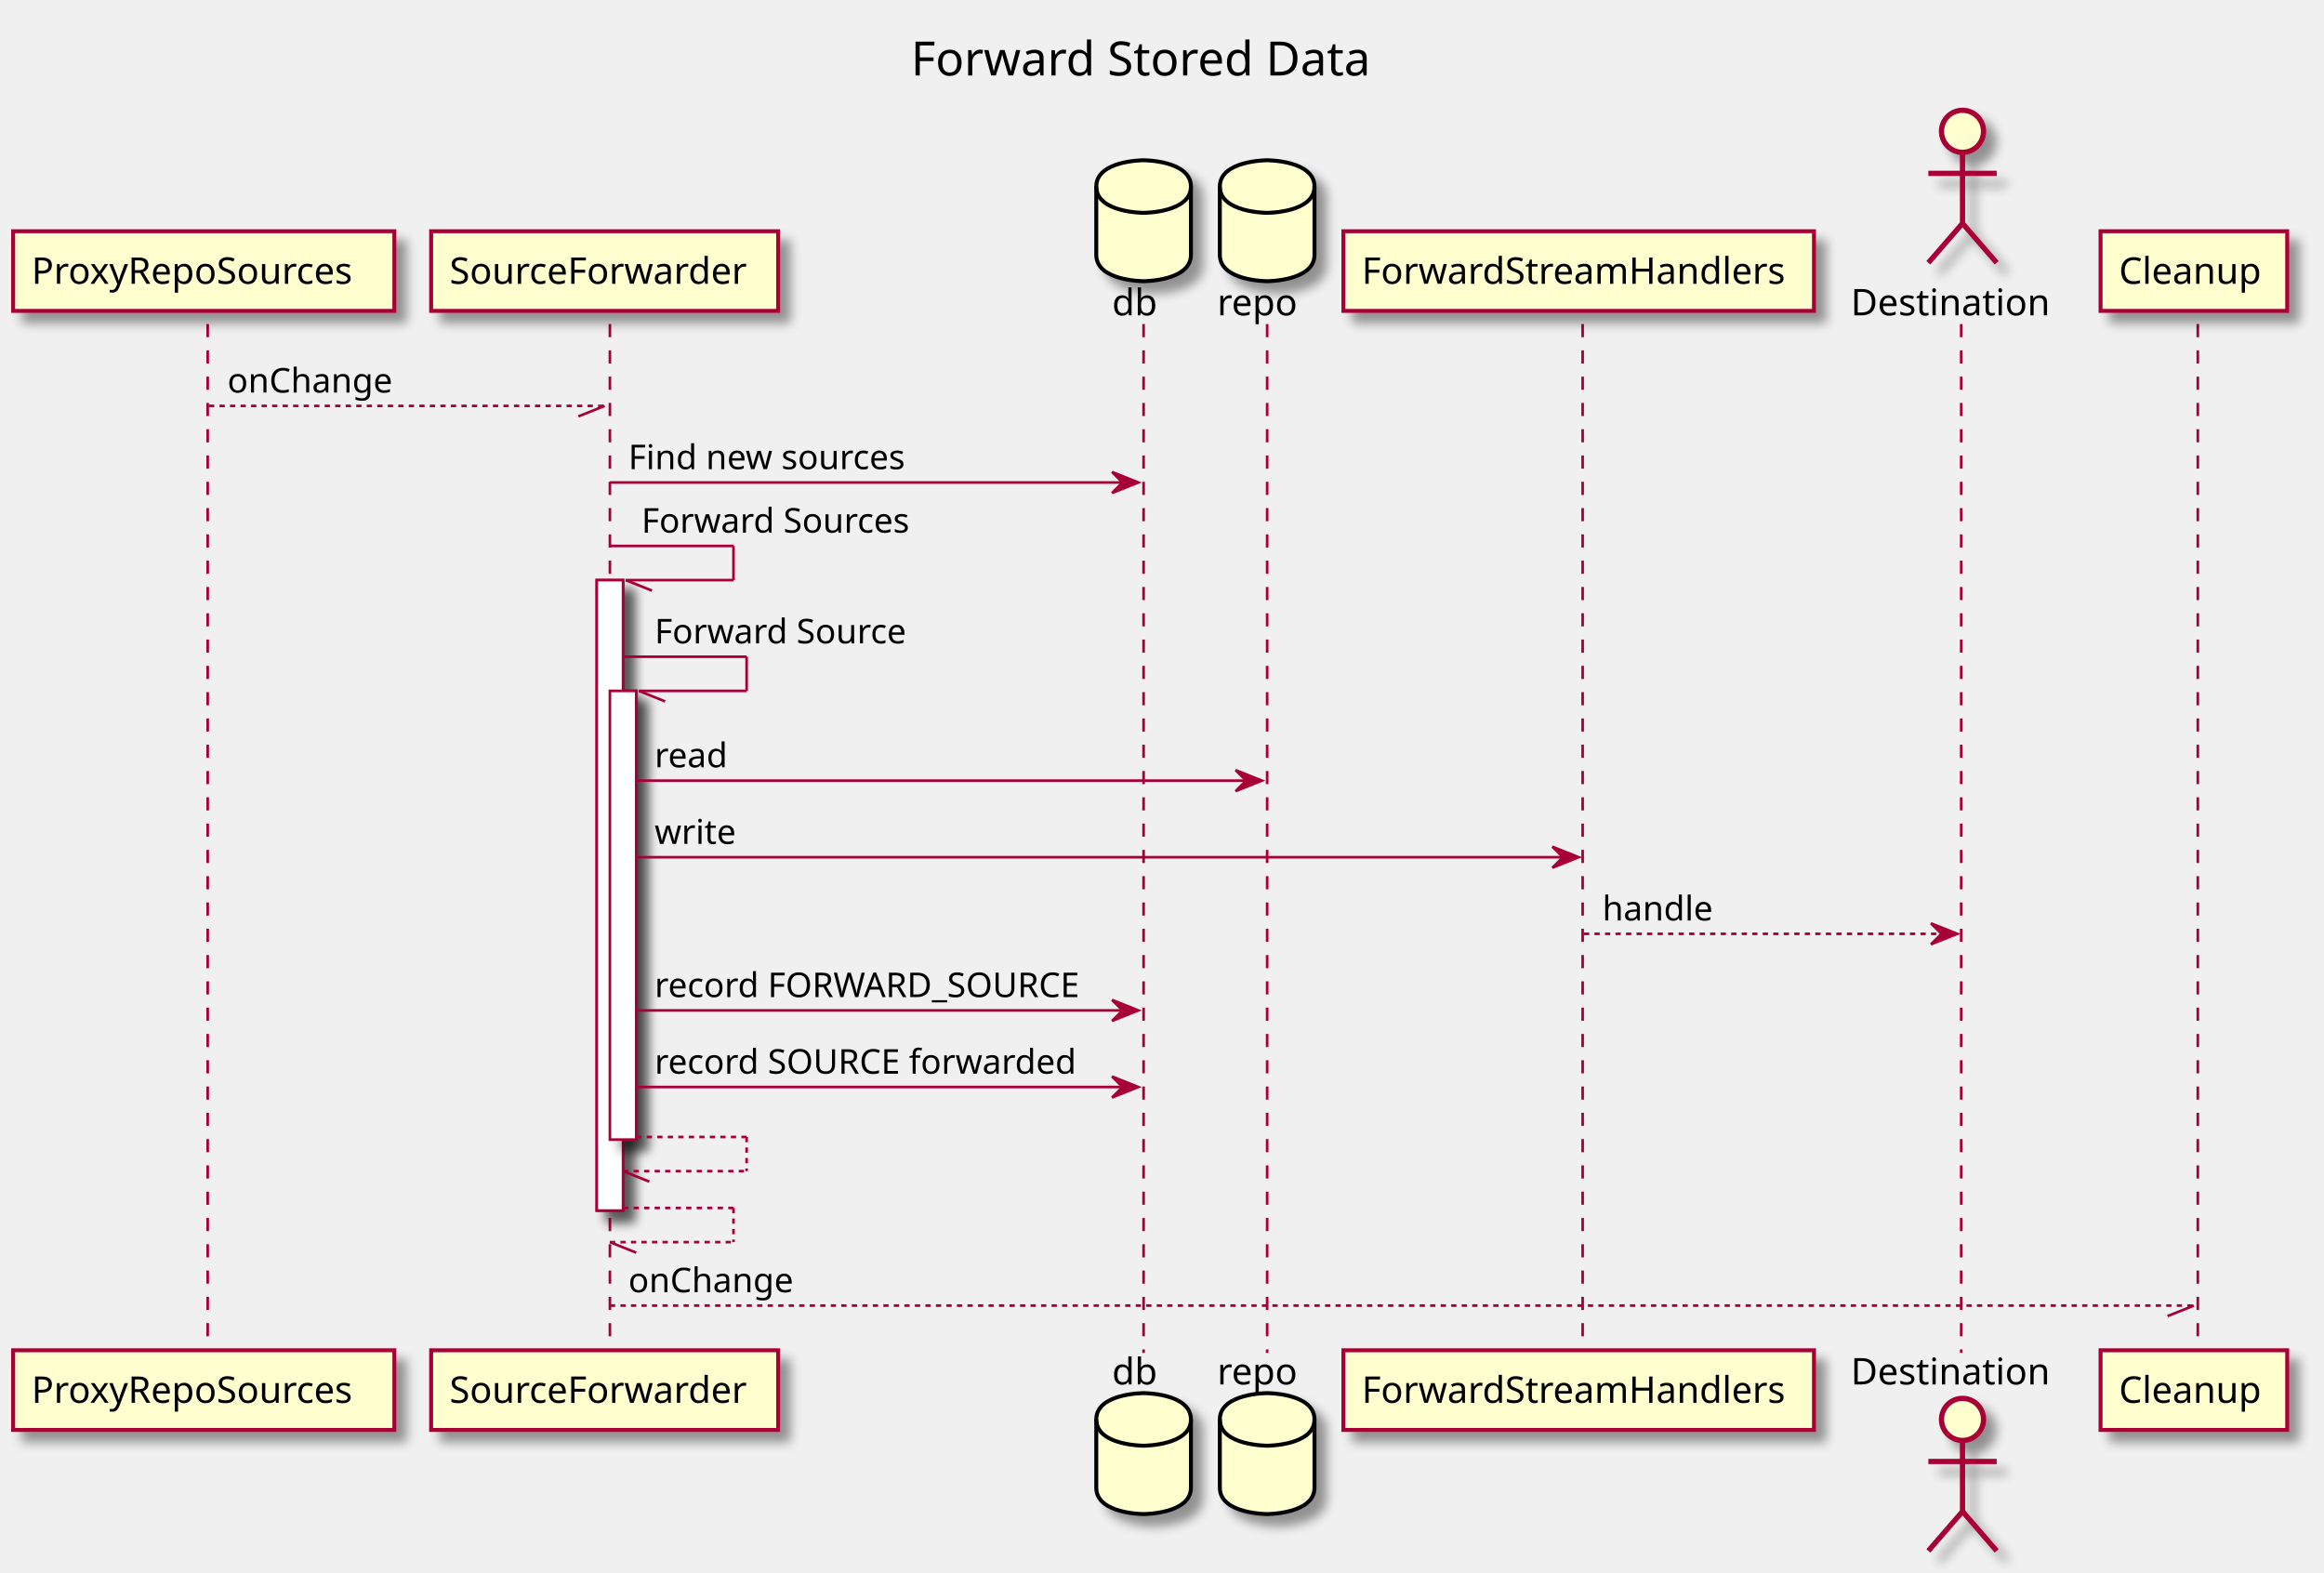
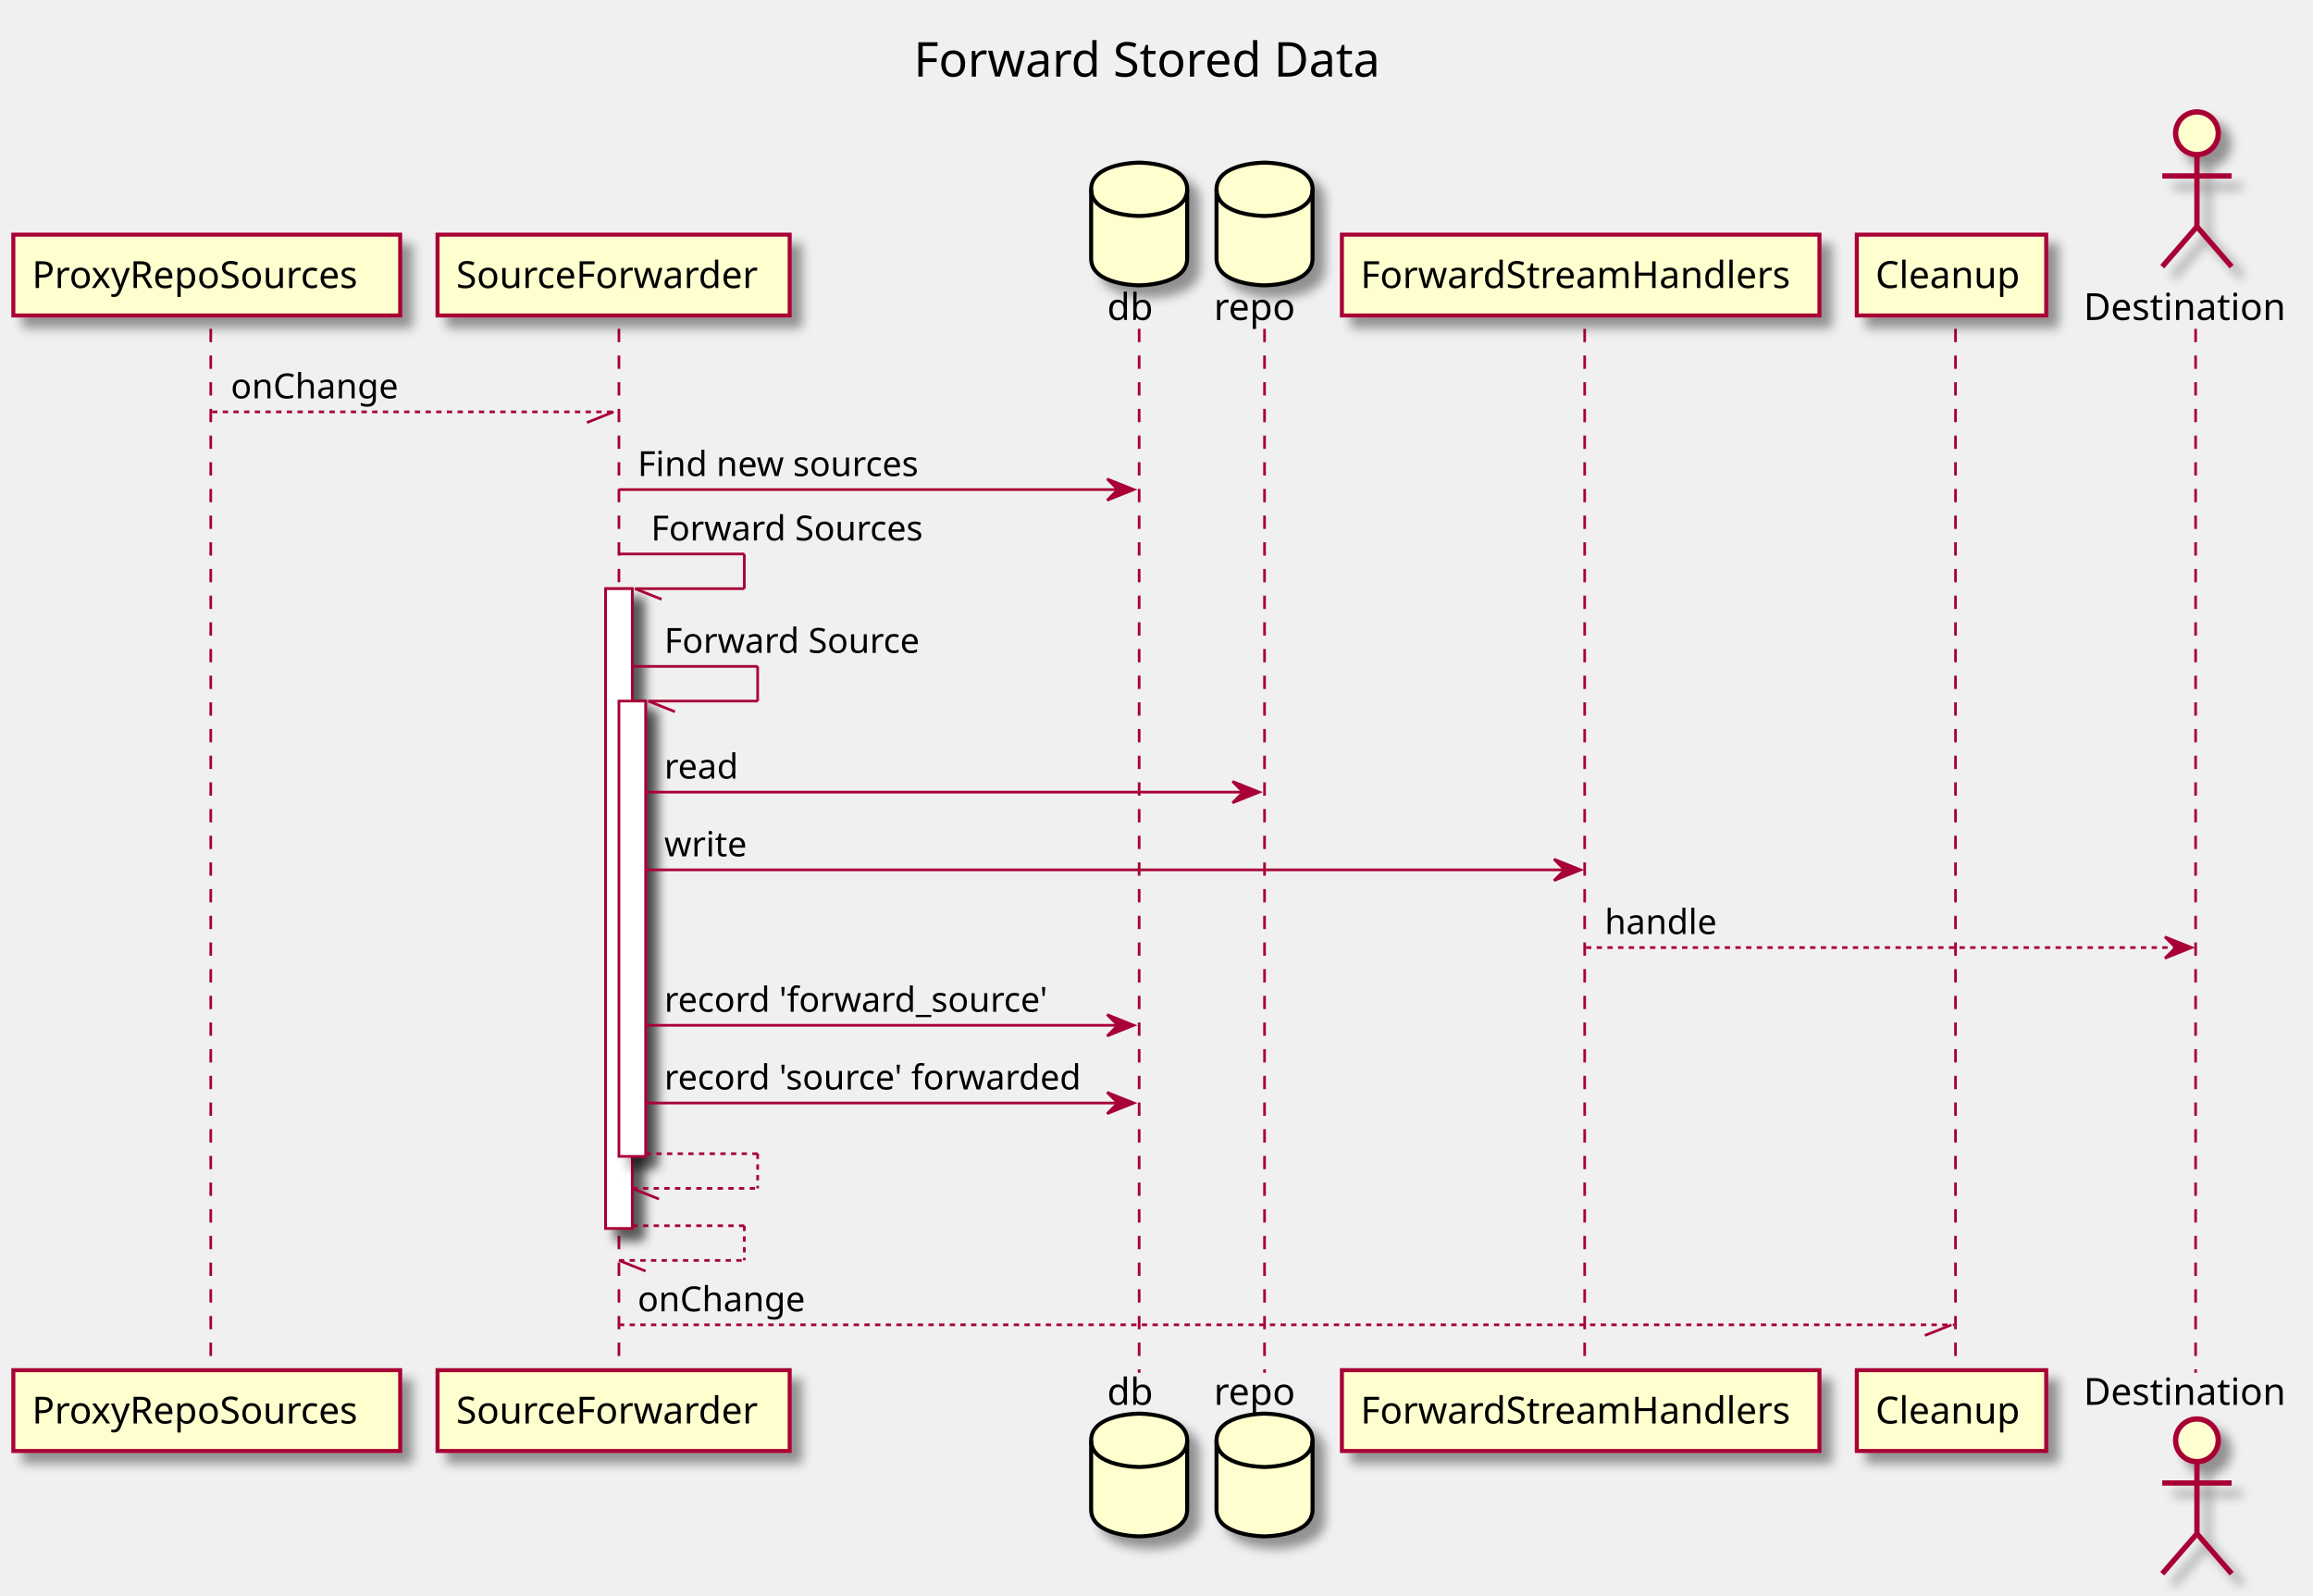
- <svg xmlns="http://www.w3.org/2000/svg" contentScriptType="application/ecmascript" contentStyleType="text/css" height="598px" preserveAspectRatio="none" style="width:884px;height:598px;" version="1.1" viewBox="0 0 884 598" width="884px" zoomAndPan="magnify">
+ <svg xmlns="http://www.w3.org/2000/svg" contentScriptType="application/ecmascript" contentStyleType="text/css" height="598px" preserveAspectRatio="none" style="width:867px;height:598px;" version="1.1" viewBox="0 0 867 598" width="867px" zoomAndPan="magnify">
  <defs>
-     <filter height="300%" id="f6mo72l9h8fn1" width="300%" x="-1" y="-1">
+     <filter height="300%" id="f152zdz374ol7v" width="300%" x="-1" y="-1">
      <feGaussianBlur result="blurOut" stdDeviation="2.0" />
      <feColorMatrix in="blurOut" result="blurOut2" type="matrix" values="0 0 0 0 0 0 0 0 0 0 0 0 0 0 0 0 0 0 .4 0" />
      <feOffset dx="4.0" dy="4.0" in="blurOut2" result="blurOut3" />
      <feBlend in="SourceGraphic" in2="blurOut3" mode="normal" />
    </filter>
  </defs>
  <g>
-     <text fill="#000000" font-family="sans-serif" font-size="18" lengthAdjust="spacing" textLength="186" x="346.5" y="28.708">Forward Stored Data</text>
-     <rect fill="#FFFFFF" filter="url(#f6mo72l9h8fn1)" height="239.797" style="stroke:#A80036;stroke-width:1.0;" width="10" x="227" y="220.648" />
-     <rect fill="#FFFFFF" filter="url(#f6mo72l9h8fn1)" height="170.664" style="stroke:#A80036;stroke-width:1.0;" width="10" x="232" y="262.781" />
+     <text fill="#000000" font-family="sans-serif" font-size="18" lengthAdjust="spacing" textLength="186" x="342.5" y="28.708">Forward Stored Data</text>
+     <rect fill="#FFFFFF" filter="url(#f152zdz374ol7v)" height="239.797" style="stroke:#A80036;stroke-width:1.0;" width="10" x="227" y="220.648" />
+     <rect fill="#FFFFFF" filter="url(#f152zdz374ol7v)" height="170.664" style="stroke:#A80036;stroke-width:1.0;" width="10" x="232" y="262.781" />
    <line style="stroke:#A80036;stroke-width:1.0;stroke-dasharray:5.0,5.0;" x1="79" x2="79" y1="123.25" y2="514.578" />
    <line style="stroke:#A80036;stroke-width:1.0;stroke-dasharray:5.0,5.0;" x1="232" x2="232" y1="123.25" y2="514.578" />
-     <line style="stroke:#A80036;stroke-width:1.0;stroke-dasharray:5.0,5.0;" x1="435" x2="435" y1="123.25" y2="514.578" />
-     <line style="stroke:#A80036;stroke-width:1.0;stroke-dasharray:5.0,5.0;" x1="482" x2="482" y1="123.25" y2="514.578" />
-     <line style="stroke:#A80036;stroke-width:1.0;stroke-dasharray:5.0,5.0;" x1="602" x2="602" y1="123.25" y2="514.578" />
-     <line style="stroke:#A80036;stroke-width:1.0;stroke-dasharray:5.0,5.0;" x1="746" x2="746" y1="123.25" y2="514.578" />
-     <line style="stroke:#A80036;stroke-width:1.0;stroke-dasharray:5.0,5.0;" x1="836" x2="836" y1="123.25" y2="514.578" />
-     <rect fill="#FEFECE" filter="url(#f6mo72l9h8fn1)" height="30.297" style="stroke:#A80036;stroke-width:1.5;" width="145" x="5" y="87.953" />
+     <line style="stroke:#A80036;stroke-width:1.0;stroke-dasharray:5.0,5.0;" x1="427" x2="427" y1="123.25" y2="514.578" />
+     <line style="stroke:#A80036;stroke-width:1.0;stroke-dasharray:5.0,5.0;" x1="474" x2="474" y1="123.25" y2="514.578" />
+     <line style="stroke:#A80036;stroke-width:1.0;stroke-dasharray:5.0,5.0;" x1="594" x2="594" y1="123.25" y2="514.578" />
+     <line style="stroke:#A80036;stroke-width:1.0;stroke-dasharray:5.0,5.0;" x1="733" x2="733" y1="123.25" y2="514.578" />
+     <line style="stroke:#A80036;stroke-width:1.0;stroke-dasharray:5.0,5.0;" x1="823" x2="823" y1="123.25" y2="514.578" />
+     <rect fill="#FEFECE" filter="url(#f152zdz374ol7v)" height="30.297" style="stroke:#A80036;stroke-width:1.5;" width="145" x="5" y="87.953" />
    <text fill="#000000" font-family="sans-serif" font-size="14" lengthAdjust="spacing" textLength="131" x="12" y="107.948">ProxyRepoSources</text>
-     <rect fill="#FEFECE" filter="url(#f6mo72l9h8fn1)" height="30.297" style="stroke:#A80036;stroke-width:1.5;" width="145" x="5" y="513.578" />
+     <rect fill="#FEFECE" filter="url(#f152zdz374ol7v)" height="30.297" style="stroke:#A80036;stroke-width:1.5;" width="145" x="5" y="513.578" />
    <text fill="#000000" font-family="sans-serif" font-size="14" lengthAdjust="spacing" textLength="131" x="12" y="533.573">ProxyRepoSources</text>
-     <rect fill="#FEFECE" filter="url(#f6mo72l9h8fn1)" height="30.297" style="stroke:#A80036;stroke-width:1.5;" width="132" x="164" y="87.953" />
+     <rect fill="#FEFECE" filter="url(#f152zdz374ol7v)" height="30.297" style="stroke:#A80036;stroke-width:1.5;" width="132" x="164" y="87.953" />
    <text fill="#000000" font-family="sans-serif" font-size="14" lengthAdjust="spacing" textLength="118" x="171" y="107.948">SourceForwarder</text>
-     <rect fill="#FEFECE" filter="url(#f6mo72l9h8fn1)" height="30.297" style="stroke:#A80036;stroke-width:1.5;" width="132" x="164" y="513.578" />
+     <rect fill="#FEFECE" filter="url(#f152zdz374ol7v)" height="30.297" style="stroke:#A80036;stroke-width:1.5;" width="132" x="164" y="513.578" />
    <text fill="#000000" font-family="sans-serif" font-size="14" lengthAdjust="spacing" textLength="118" x="171" y="533.573">SourceForwarder</text>
-     <text fill="#000000" font-family="sans-serif" font-size="14" lengthAdjust="spacing" textLength="18" x="423" y="119.948">db</text>
-     <path d="M417,70.953 C417,60.953 435,60.953 435,60.953 C435,60.953 453,60.953 453,70.953 L453,96.953 C453,106.953 435,106.953 435,106.953 C435,106.953 417,106.953 417,96.953 L417,70.953 " fill="#FEFECE" filter="url(#f6mo72l9h8fn1)" style="stroke:#000000;stroke-width:1.5;" />
-     <path d="M417,70.953 C417,80.953 435,80.953 435,80.953 C435,80.953 453,80.953 453,70.953 " fill="none" style="stroke:#000000;stroke-width:1.5;" />
-     <text fill="#000000" font-family="sans-serif" font-size="14" lengthAdjust="spacing" textLength="18" x="423" y="526.573">db</text>
-     <path d="M417,539.875 C417,529.875 435,529.875 435,529.875 C435,529.875 453,529.875 453,539.875 L453,565.875 C453,575.875 435,575.875 435,575.875 C435,575.875 417,575.875 417,565.875 L417,539.875 " fill="#FEFECE" filter="url(#f6mo72l9h8fn1)" style="stroke:#000000;stroke-width:1.5;" />
-     <path d="M417,539.875 C417,549.875 435,549.875 435,549.875 C435,549.875 453,549.875 453,539.875 " fill="none" style="stroke:#000000;stroke-width:1.5;" />
-     <text fill="#000000" font-family="sans-serif" font-size="14" lengthAdjust="spacing" textLength="32" x="463" y="119.948">repo</text>
-     <path d="M464,70.953 C464,60.953 482,60.953 482,60.953 C482,60.953 500,60.953 500,70.953 L500,96.953 C500,106.953 482,106.953 482,106.953 C482,106.953 464,106.953 464,96.953 L464,70.953 " fill="#FEFECE" filter="url(#f6mo72l9h8fn1)" style="stroke:#000000;stroke-width:1.5;" />
-     <path d="M464,70.953 C464,80.953 482,80.953 482,80.953 C482,80.953 500,80.953 500,70.953 " fill="none" style="stroke:#000000;stroke-width:1.5;" />
-     <text fill="#000000" font-family="sans-serif" font-size="14" lengthAdjust="spacing" textLength="32" x="463" y="526.573">repo</text>
-     <path d="M464,539.875 C464,529.875 482,529.875 482,529.875 C482,529.875 500,529.875 500,539.875 L500,565.875 C500,575.875 482,575.875 482,575.875 C482,575.875 464,575.875 464,565.875 L464,539.875 " fill="#FEFECE" filter="url(#f6mo72l9h8fn1)" style="stroke:#000000;stroke-width:1.5;" />
-     <path d="M464,539.875 C464,549.875 482,549.875 482,549.875 C482,549.875 500,549.875 500,539.875 " fill="none" style="stroke:#000000;stroke-width:1.5;" />
-     <rect fill="#FEFECE" filter="url(#f6mo72l9h8fn1)" height="30.297" style="stroke:#A80036;stroke-width:1.5;" width="179" x="511" y="87.953" />
-     <text fill="#000000" font-family="sans-serif" font-size="14" lengthAdjust="spacing" textLength="165" x="518" y="107.948">ForwardStreamHandlers</text>
-     <rect fill="#FEFECE" filter="url(#f6mo72l9h8fn1)" height="30.297" style="stroke:#A80036;stroke-width:1.5;" width="179" x="511" y="513.578" />
-     <text fill="#000000" font-family="sans-serif" font-size="14" lengthAdjust="spacing" textLength="165" x="518" y="533.573">ForwardStreamHandlers</text>
-     <text fill="#000000" font-family="sans-serif" font-size="14" lengthAdjust="spacing" textLength="79" x="704" y="119.948">Destination</text>
-     <ellipse cx="746.5" cy="49.953" fill="#FEFECE" filter="url(#f6mo72l9h8fn1)" rx="8" ry="8" style="stroke:#A80036;stroke-width:2.0;" />
-     <path d="M746.5,57.953 L746.5,84.953 M733.5,65.953 L759.5,65.953 M746.5,84.953 L733.5,99.953 M746.5,84.953 L759.5,99.953 " fill="none" filter="url(#f6mo72l9h8fn1)" style="stroke:#A80036;stroke-width:2.0;" />
-     <text fill="#000000" font-family="sans-serif" font-size="14" lengthAdjust="spacing" textLength="79" x="704" y="526.573">Destination</text>
-     <ellipse cx="746.5" cy="539.875" fill="#FEFECE" filter="url(#f6mo72l9h8fn1)" rx="8" ry="8" style="stroke:#A80036;stroke-width:2.0;" />
-     <path d="M746.5,547.875 L746.5,574.875 M733.5,555.875 L759.5,555.875 M746.5,574.875 L733.5,589.875 M746.5,574.875 L759.5,589.875 " fill="none" filter="url(#f6mo72l9h8fn1)" style="stroke:#A80036;stroke-width:2.0;" />
-     <rect fill="#FEFECE" filter="url(#f6mo72l9h8fn1)" height="30.297" style="stroke:#A80036;stroke-width:1.5;" width="71" x="799" y="87.953" />
-     <text fill="#000000" font-family="sans-serif" font-size="14" lengthAdjust="spacing" textLength="57" x="806" y="107.948">Cleanup</text>
-     <rect fill="#FEFECE" filter="url(#f6mo72l9h8fn1)" height="30.297" style="stroke:#A80036;stroke-width:1.5;" width="71" x="799" y="513.578" />
-     <text fill="#000000" font-family="sans-serif" font-size="14" lengthAdjust="spacing" textLength="57" x="806" y="533.573">Cleanup</text>
-     <rect fill="#FFFFFF" filter="url(#f6mo72l9h8fn1)" height="239.797" style="stroke:#A80036;stroke-width:1.0;" width="10" x="227" y="220.648" />
-     <rect fill="#FFFFFF" filter="url(#f6mo72l9h8fn1)" height="170.664" style="stroke:#A80036;stroke-width:1.0;" width="10" x="232" y="262.781" />
+     <text fill="#000000" font-family="sans-serif" font-size="14" lengthAdjust="spacing" textLength="18" x="415" y="119.948">db</text>
+     <path d="M409,70.953 C409,60.953 427,60.953 427,60.953 C427,60.953 445,60.953 445,70.953 L445,96.953 C445,106.953 427,106.953 427,106.953 C427,106.953 409,106.953 409,96.953 L409,70.953 " fill="#FEFECE" filter="url(#f152zdz374ol7v)" style="stroke:#000000;stroke-width:1.5;" />
+     <path d="M409,70.953 C409,80.953 427,80.953 427,80.953 C427,80.953 445,80.953 445,70.953 " fill="none" style="stroke:#000000;stroke-width:1.5;" />
+     <text fill="#000000" font-family="sans-serif" font-size="14" lengthAdjust="spacing" textLength="18" x="415" y="526.573">db</text>
+     <path d="M409,539.875 C409,529.875 427,529.875 427,529.875 C427,529.875 445,529.875 445,539.875 L445,565.875 C445,575.875 427,575.875 427,575.875 C427,575.875 409,575.875 409,565.875 L409,539.875 " fill="#FEFECE" filter="url(#f152zdz374ol7v)" style="stroke:#000000;stroke-width:1.5;" />
+     <path d="M409,539.875 C409,549.875 427,549.875 427,549.875 C427,549.875 445,549.875 445,539.875 " fill="none" style="stroke:#000000;stroke-width:1.5;" />
+     <text fill="#000000" font-family="sans-serif" font-size="14" lengthAdjust="spacing" textLength="32" x="455" y="119.948">repo</text>
+     <path d="M456,70.953 C456,60.953 474,60.953 474,60.953 C474,60.953 492,60.953 492,70.953 L492,96.953 C492,106.953 474,106.953 474,106.953 C474,106.953 456,106.953 456,96.953 L456,70.953 " fill="#FEFECE" filter="url(#f152zdz374ol7v)" style="stroke:#000000;stroke-width:1.5;" />
+     <path d="M456,70.953 C456,80.953 474,80.953 474,80.953 C474,80.953 492,80.953 492,70.953 " fill="none" style="stroke:#000000;stroke-width:1.5;" />
+     <text fill="#000000" font-family="sans-serif" font-size="14" lengthAdjust="spacing" textLength="32" x="455" y="526.573">repo</text>
+     <path d="M456,539.875 C456,529.875 474,529.875 474,529.875 C474,529.875 492,529.875 492,539.875 L492,565.875 C492,575.875 474,575.875 474,575.875 C474,575.875 456,575.875 456,565.875 L456,539.875 " fill="#FEFECE" filter="url(#f152zdz374ol7v)" style="stroke:#000000;stroke-width:1.5;" />
+     <path d="M456,539.875 C456,549.875 474,549.875 474,549.875 C474,549.875 492,549.875 492,539.875 " fill="none" style="stroke:#000000;stroke-width:1.5;" />
+     <rect fill="#FEFECE" filter="url(#f152zdz374ol7v)" height="30.297" style="stroke:#A80036;stroke-width:1.5;" width="179" x="503" y="87.953" />
+     <text fill="#000000" font-family="sans-serif" font-size="14" lengthAdjust="spacing" textLength="165" x="510" y="107.948">ForwardStreamHandlers</text>
+     <rect fill="#FEFECE" filter="url(#f152zdz374ol7v)" height="30.297" style="stroke:#A80036;stroke-width:1.5;" width="179" x="503" y="513.578" />
+     <text fill="#000000" font-family="sans-serif" font-size="14" lengthAdjust="spacing" textLength="165" x="510" y="533.573">ForwardStreamHandlers</text>
+     <rect fill="#FEFECE" filter="url(#f152zdz374ol7v)" height="30.297" style="stroke:#A80036;stroke-width:1.5;" width="71" x="696" y="87.953" />
+     <text fill="#000000" font-family="sans-serif" font-size="14" lengthAdjust="spacing" textLength="57" x="703" y="107.948">Cleanup</text>
+     <rect fill="#FEFECE" filter="url(#f152zdz374ol7v)" height="30.297" style="stroke:#A80036;stroke-width:1.5;" width="71" x="696" y="513.578" />
+     <text fill="#000000" font-family="sans-serif" font-size="14" lengthAdjust="spacing" textLength="57" x="703" y="533.573">Cleanup</text>
+     <text fill="#000000" font-family="sans-serif" font-size="14" lengthAdjust="spacing" textLength="79" x="781" y="119.948">Destination</text>
+     <ellipse cx="823.5" cy="49.953" fill="#FEFECE" filter="url(#f152zdz374ol7v)" rx="8" ry="8" style="stroke:#A80036;stroke-width:2.0;" />
+     <path d="M823.5,57.953 L823.5,84.953 M810.5,65.953 L836.5,65.953 M823.5,84.953 L810.5,99.953 M823.5,84.953 L836.5,99.953 " fill="none" filter="url(#f152zdz374ol7v)" style="stroke:#A80036;stroke-width:2.0;" />
+     <text fill="#000000" font-family="sans-serif" font-size="14" lengthAdjust="spacing" textLength="79" x="781" y="526.573">Destination</text>
+     <ellipse cx="823.5" cy="539.875" fill="#FEFECE" filter="url(#f152zdz374ol7v)" rx="8" ry="8" style="stroke:#A80036;stroke-width:2.0;" />
+     <path d="M823.5,547.875 L823.5,574.875 M810.5,555.875 L836.5,555.875 M823.5,574.875 L810.5,589.875 M823.5,574.875 L836.5,589.875 " fill="none" filter="url(#f152zdz374ol7v)" style="stroke:#A80036;stroke-width:2.0;" />
+     <rect fill="#FFFFFF" filter="url(#f152zdz374ol7v)" height="239.797" style="stroke:#A80036;stroke-width:1.0;" width="10" x="227" y="220.648" />
+     <rect fill="#FFFFFF" filter="url(#f152zdz374ol7v)" height="170.664" style="stroke:#A80036;stroke-width:1.0;" width="10" x="232" y="262.781" />
    <line style="stroke:#A80036;stroke-width:1.0;" x1="230" x2="220" y1="154.383" y2="158.383" />
    <line style="stroke:#A80036;stroke-width:1.0;stroke-dasharray:2.0,2.0;" x1="79.5" x2="231" y1="154.383" y2="154.383" />
    <text fill="#000000" font-family="sans-serif" font-size="13" lengthAdjust="spacing" textLength="65" x="86.5" y="149.317">onChange</text>
-     <polygon fill="#A80036" points="423,179.516,433,183.516,423,187.516,427,183.516" style="stroke:#A80036;stroke-width:1.0;" />
-     <line style="stroke:#A80036;stroke-width:1.0;" x1="232" x2="429" y1="183.516" y2="183.516" />
+     <polygon fill="#A80036" points="415,179.516,425,183.516,415,187.516,419,183.516" style="stroke:#A80036;stroke-width:1.0;" />
+     <line style="stroke:#A80036;stroke-width:1.0;" x1="232" x2="421" y1="183.516" y2="183.516" />
    <text fill="#000000" font-family="sans-serif" font-size="13" lengthAdjust="spacing" textLength="109" x="239" y="178.45">Find new sources</text>
    <line style="stroke:#A80036;stroke-width:1.0;" x1="232" x2="279" y1="207.648" y2="207.648" />
    <line style="stroke:#A80036;stroke-width:1.0;" x1="279" x2="279" y1="207.648" y2="220.648" />
    <line style="stroke:#A80036;stroke-width:1.0;" x1="238" x2="279" y1="220.648" y2="220.648" />
    <line style="stroke:#A80036;stroke-width:1.0;" x1="238" x2="248" y1="220.648" y2="224.648" />
    <text fill="#000000" font-family="sans-serif" font-size="13" lengthAdjust="spacing" textLength="106" x="244" y="202.583">Forward Sources</text>
    <line style="stroke:#A80036;stroke-width:1.0;" x1="237" x2="284" y1="249.781" y2="249.781" />
    <line style="stroke:#A80036;stroke-width:1.0;" x1="284" x2="284" y1="249.781" y2="262.781" />
    <line style="stroke:#A80036;stroke-width:1.0;" x1="243" x2="284" y1="262.781" y2="262.781" />
    <line style="stroke:#A80036;stroke-width:1.0;" x1="243" x2="253" y1="262.781" y2="266.781" />
    <text fill="#000000" font-family="sans-serif" font-size="13" lengthAdjust="spacing" textLength="99" x="249" y="244.715">Forward Source</text>
-     <polygon fill="#A80036" points="470,292.914,480,296.914,470,300.914,474,296.914" style="stroke:#A80036;stroke-width:1.0;" />
-     <line style="stroke:#A80036;stroke-width:1.0;" x1="242" x2="476" y1="296.914" y2="296.914" />
+     <polygon fill="#A80036" points="462,292.914,472,296.914,462,300.914,466,296.914" style="stroke:#A80036;stroke-width:1.0;" />
+     <line style="stroke:#A80036;stroke-width:1.0;" x1="242" x2="468" y1="296.914" y2="296.914" />
    <text fill="#000000" font-family="sans-serif" font-size="13" lengthAdjust="spacing" textLength="29" x="249" y="291.848">read</text>
-     <polygon fill="#A80036" points="590.5,322.047,600.5,326.047,590.5,330.047,594.5,326.047" style="stroke:#A80036;stroke-width:1.0;" />
-     <line style="stroke:#A80036;stroke-width:1.0;" x1="242" x2="596.5" y1="326.047" y2="326.047" />
+     <polygon fill="#A80036" points="582.5,322.047,592.5,326.047,582.5,330.047,586.5,326.047" style="stroke:#A80036;stroke-width:1.0;" />
+     <line style="stroke:#A80036;stroke-width:1.0;" x1="242" x2="588.5" y1="326.047" y2="326.047" />
    <text fill="#000000" font-family="sans-serif" font-size="13" lengthAdjust="spacing" textLength="30" x="249" y="320.981">write</text>
-     <polygon fill="#A80036" points="734.5,351.18,744.5,355.18,734.5,359.18,738.5,355.18" style="stroke:#A80036;stroke-width:1.0;" />
-     <line style="stroke:#A80036;stroke-width:1.0;stroke-dasharray:2.0,2.0;" x1="602.5" x2="740.5" y1="355.18" y2="355.18" />
-     <text fill="#000000" font-family="sans-serif" font-size="13" lengthAdjust="spacing" textLength="43" x="609.5" y="350.114">handle</text>
-     <polygon fill="#A80036" points="423,380.312,433,384.312,423,388.312,427,384.312" style="stroke:#A80036;stroke-width:1.0;" />
-     <line style="stroke:#A80036;stroke-width:1.0;" x1="242" x2="429" y1="384.312" y2="384.312" />
-     <text fill="#000000" font-family="sans-serif" font-size="13" lengthAdjust="spacing" textLength="169" x="249" y="379.247">record FORWARD_SOURCE</text>
-     <polygon fill="#A80036" points="423,409.445,433,413.445,423,417.445,427,413.445" style="stroke:#A80036;stroke-width:1.0;" />
-     <line style="stroke:#A80036;stroke-width:1.0;" x1="242" x2="429" y1="413.445" y2="413.445" />
-     <text fill="#000000" font-family="sans-serif" font-size="13" lengthAdjust="spacing" textLength="166" x="249" y="408.379">record SOURCE forwarded</text>
+     <polygon fill="#A80036" points="811.5,351.18,821.5,355.18,811.5,359.18,815.5,355.18" style="stroke:#A80036;stroke-width:1.0;" />
+     <line style="stroke:#A80036;stroke-width:1.0;stroke-dasharray:2.0,2.0;" x1="594.5" x2="817.5" y1="355.18" y2="355.18" />
+     <text fill="#000000" font-family="sans-serif" font-size="13" lengthAdjust="spacing" textLength="43" x="601.5" y="350.114">handle</text>
+     <polygon fill="#A80036" points="415,380.312,425,384.312,415,388.312,419,384.312" style="stroke:#A80036;stroke-width:1.0;" />
+     <line style="stroke:#A80036;stroke-width:1.0;" x1="242" x2="421" y1="384.312" y2="384.312" />
+     <text fill="#000000" font-family="sans-serif" font-size="13" lengthAdjust="spacing" textLength="148" x="249" y="379.247">record 'forward_source'</text>
+     <polygon fill="#A80036" points="415,409.445,425,413.445,415,417.445,419,413.445" style="stroke:#A80036;stroke-width:1.0;" />
+     <line style="stroke:#A80036;stroke-width:1.0;" x1="242" x2="421" y1="413.445" y2="413.445" />
+     <text fill="#000000" font-family="sans-serif" font-size="13" lengthAdjust="spacing" textLength="161" x="249" y="408.379">record 'source' forwarded</text>
    <line style="stroke:#A80036;stroke-width:1.0;stroke-dasharray:2.0,2.0;" x1="242" x2="284" y1="432.445" y2="432.445" />
    <line style="stroke:#A80036;stroke-width:1.0;stroke-dasharray:2.0,2.0;" x1="284" x2="284" y1="432.445" y2="445.445" />
    <line style="stroke:#A80036;stroke-width:1.0;stroke-dasharray:2.0,2.0;" x1="237" x2="284" y1="445.445" y2="445.445" />
    <line style="stroke:#A80036;stroke-width:1.0;" x1="237" x2="247" y1="445.445" y2="449.445" />
    <line style="stroke:#A80036;stroke-width:1.0;stroke-dasharray:2.0,2.0;" x1="237" x2="279" y1="459.445" y2="459.445" />
    <line style="stroke:#A80036;stroke-width:1.0;stroke-dasharray:2.0,2.0;" x1="279" x2="279" y1="459.445" y2="472.445" />
    <line style="stroke:#A80036;stroke-width:1.0;stroke-dasharray:2.0,2.0;" x1="232" x2="279" y1="472.445" y2="472.445" />
    <line style="stroke:#A80036;stroke-width:1.0;" x1="232" x2="242" y1="472.445" y2="476.445" />
-     <line style="stroke:#A80036;stroke-width:1.0;" x1="834.5" x2="824.5" y1="496.578" y2="500.578" />
-     <line style="stroke:#A80036;stroke-width:1.0;stroke-dasharray:2.0,2.0;" x1="232" x2="835.5" y1="496.578" y2="496.578" />
+     <line style="stroke:#A80036;stroke-width:1.0;" x1="731.5" x2="721.5" y1="496.578" y2="500.578" />
+     <line style="stroke:#A80036;stroke-width:1.0;stroke-dasharray:2.0,2.0;" x1="232" x2="732.5" y1="496.578" y2="496.578" />
    <text fill="#000000" font-family="sans-serif" font-size="13" lengthAdjust="spacing" textLength="65" x="239" y="491.512">onChange</text>
  </g>
</svg>
